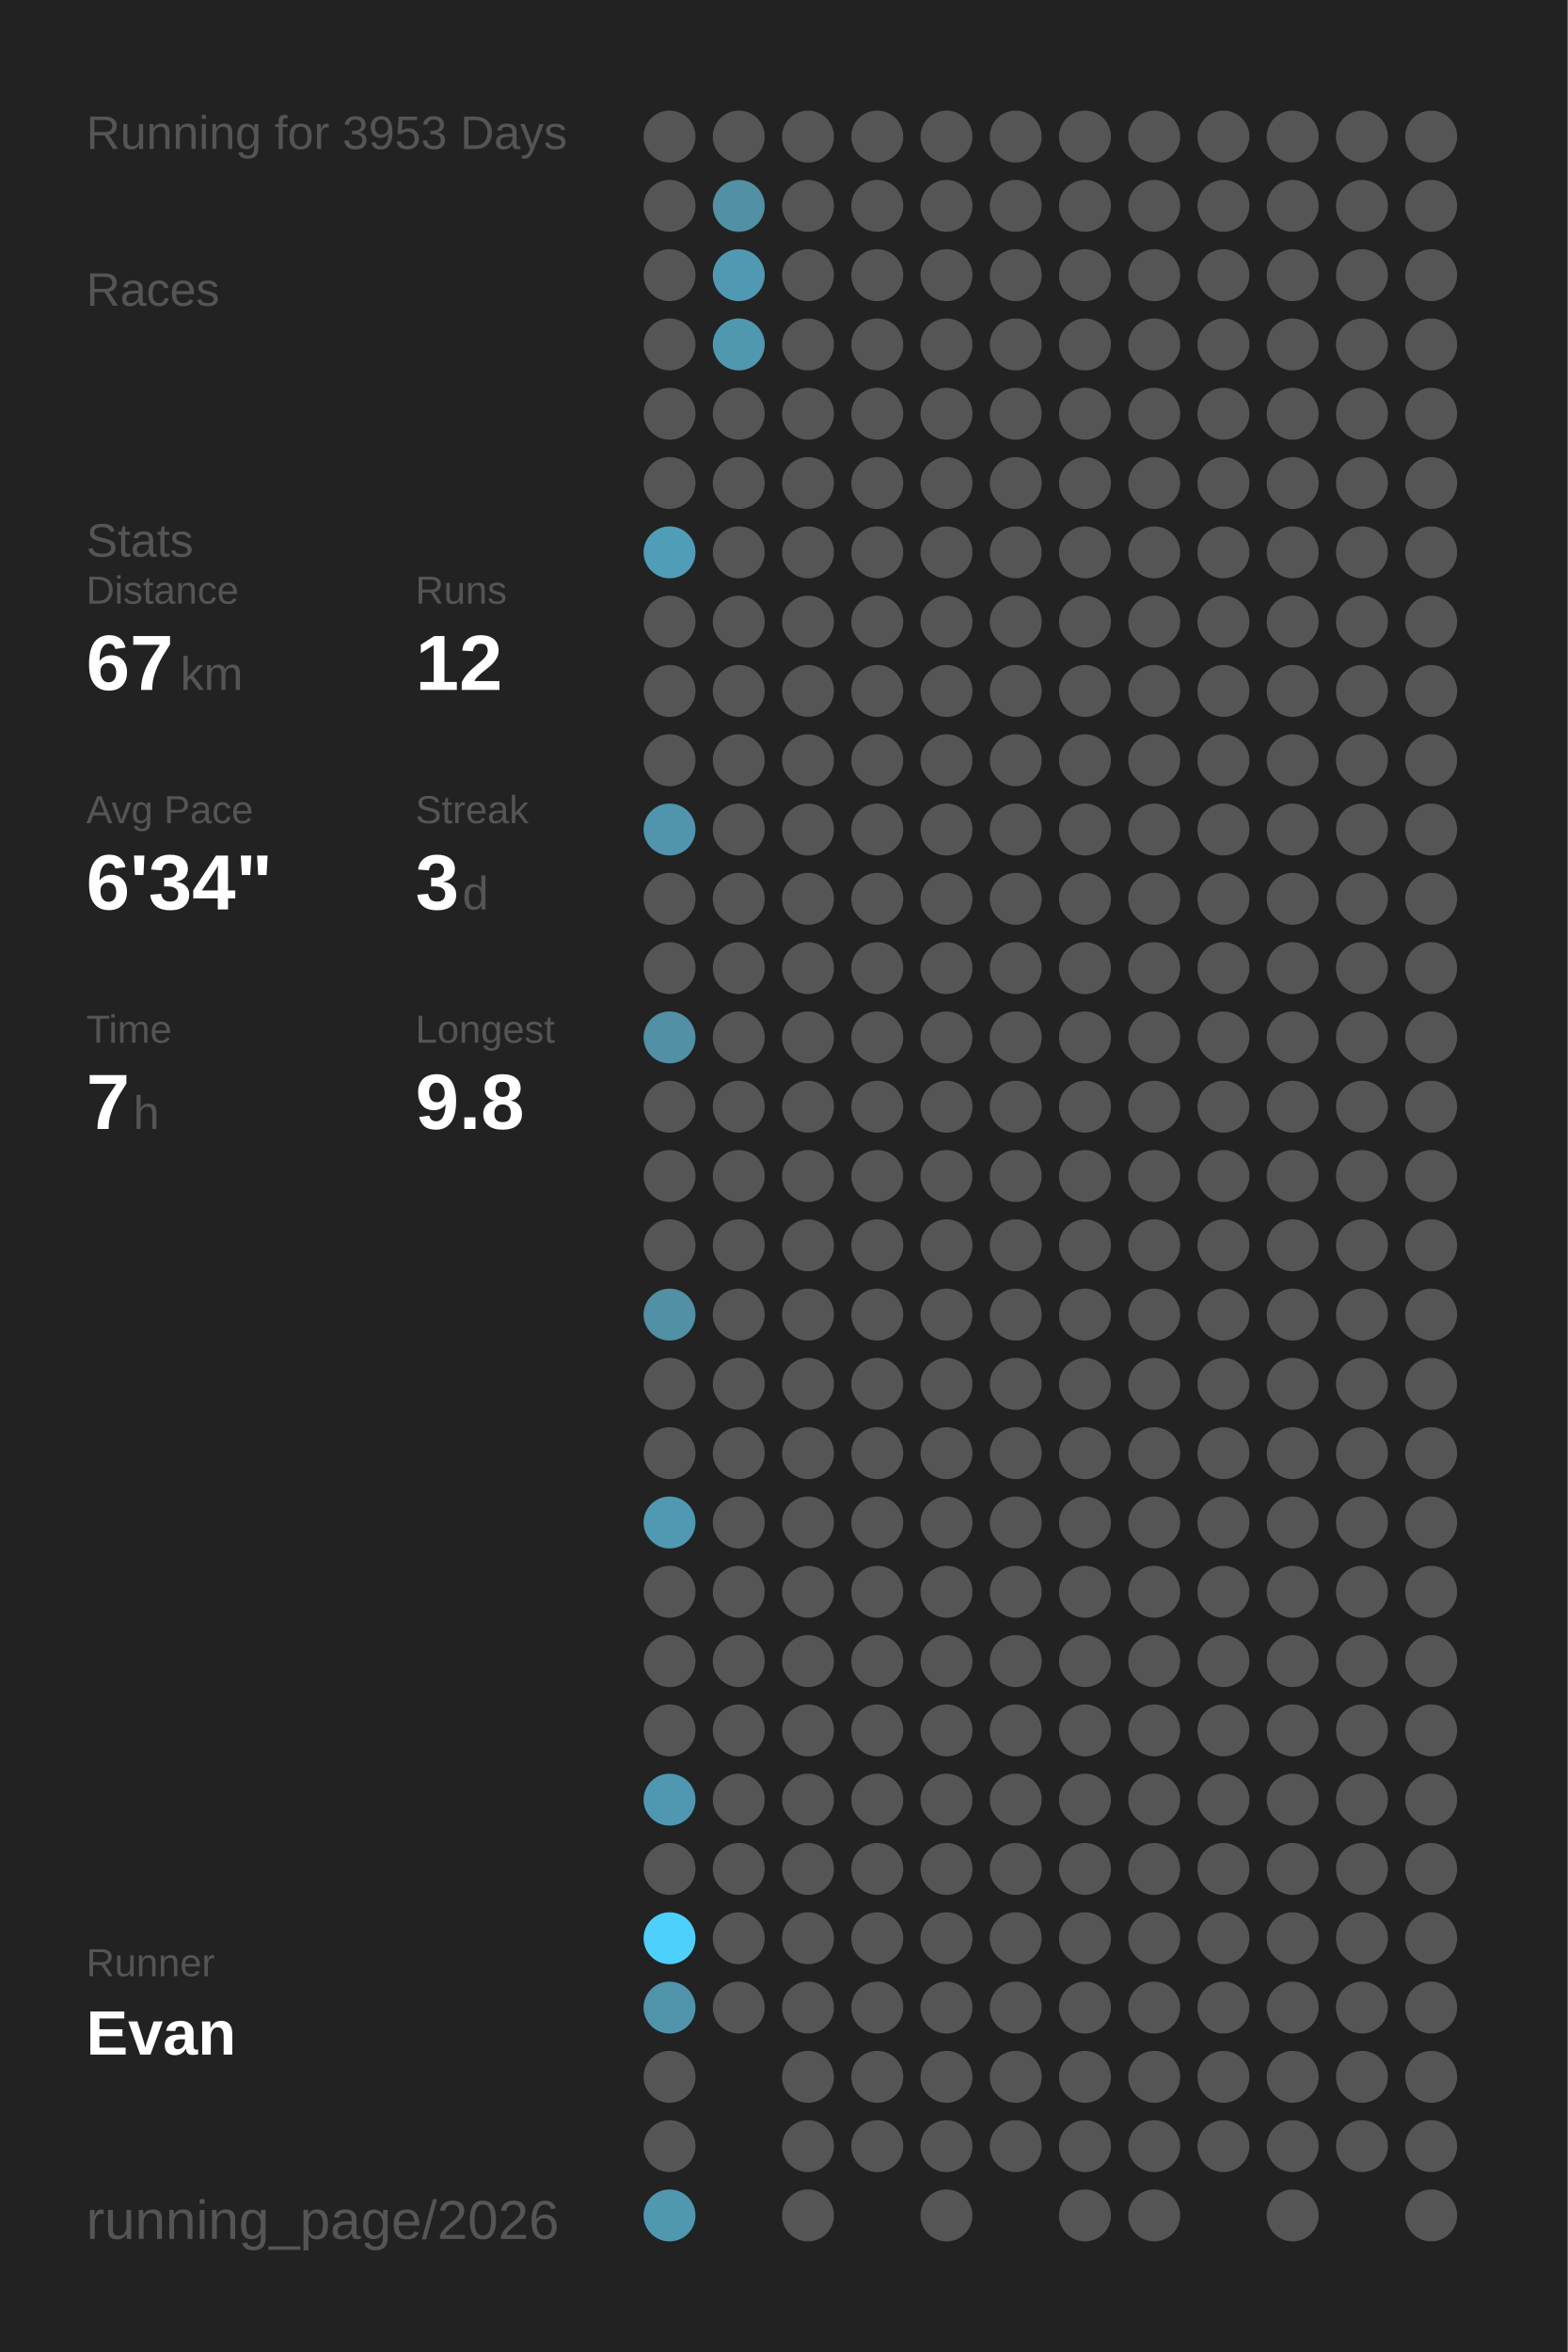
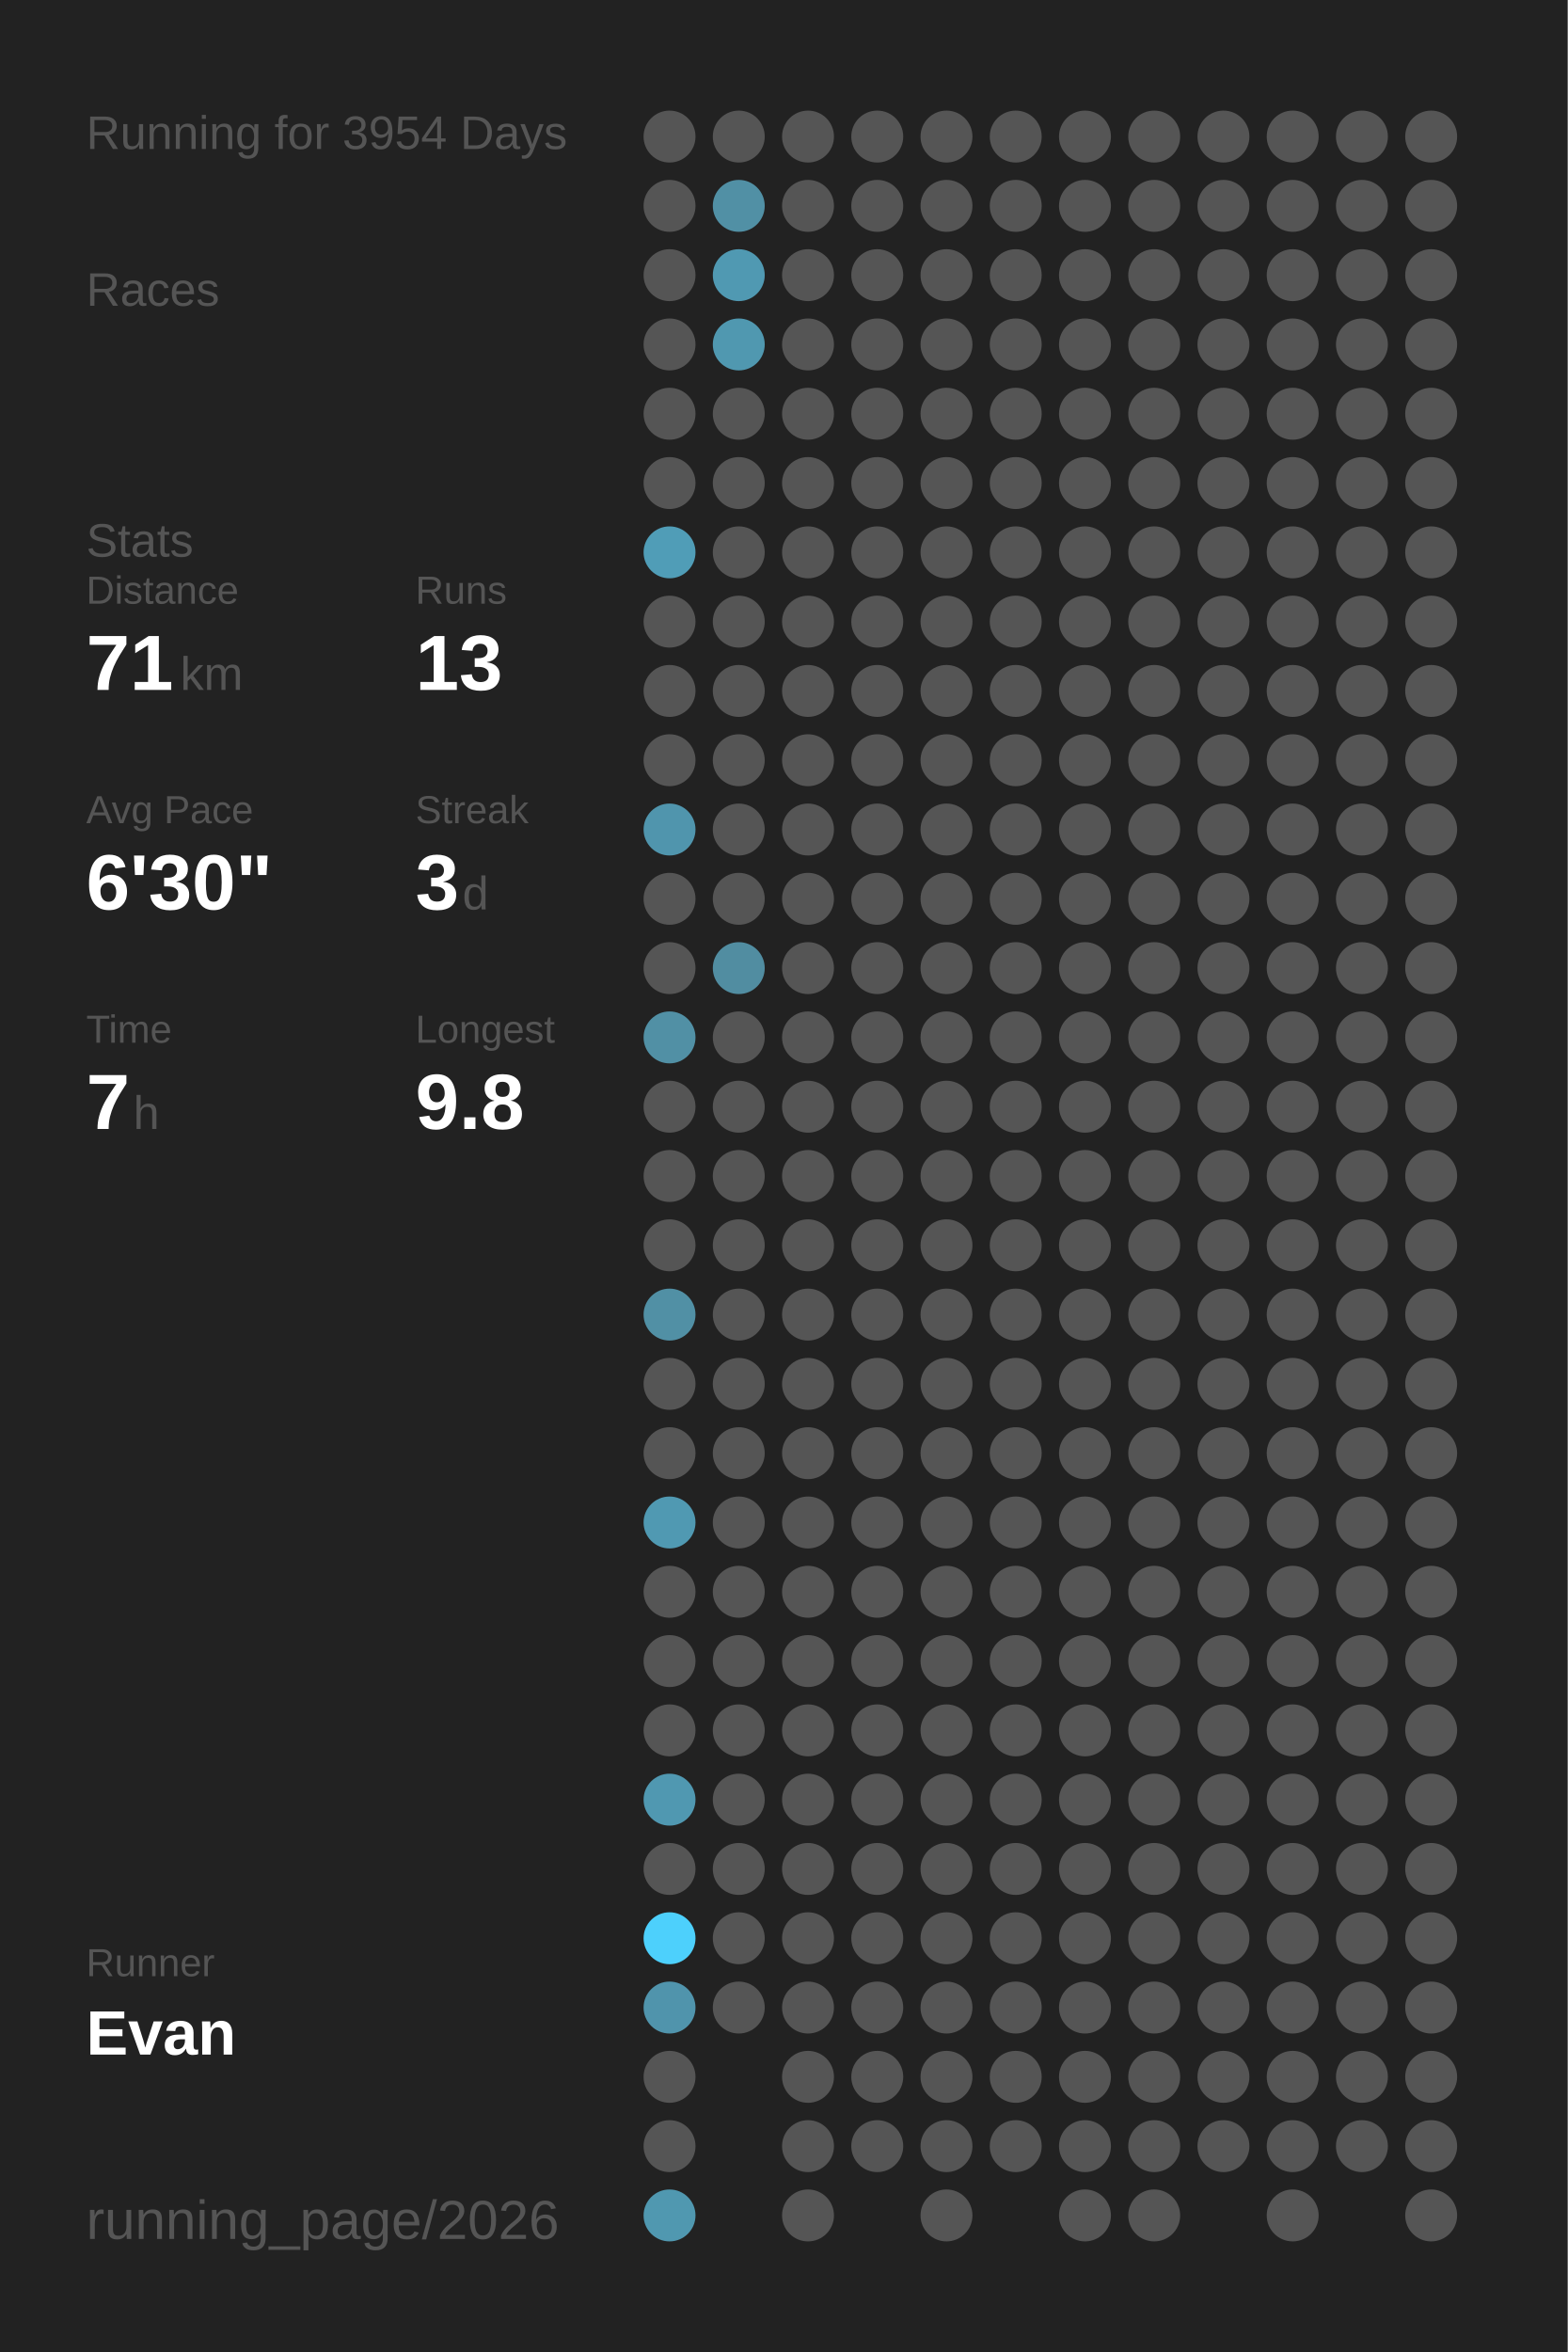
<svg xmlns="http://www.w3.org/2000/svg" baseProfile="full" height="300mm" version="1.1" viewBox="0,0,200,300" width="200mm">
  <defs />
  <rect fill="#222222" height="300" width="200" x="0" y="0" />
-   <text fill="#555555" style="font-size:6px; font-family:Arial;" x="11" y="19">Running for 3953 Days</text>
+   <text fill="#555555" style="font-size:6px; font-family:Arial;" x="11" y="19">Running for 3954 Days</text>
  <text fill="#555555" style="font-size:6px; font-family:Arial;" x="11" y="39">Races</text>
  <text fill="#555555" style="font-size:6px; font-family:Arial;" x="11" y="71">Stats</text>
  <text fill="#555555" style="font-size:5px; font-family:Arial;" x="11" y="77">Distance</text>
-   <text fill="#FFFFFF" style="font-size:10px; font-family:Arial; font-weight:bold;" x="11" y="88">67</text>
+   <text fill="#FFFFFF" style="font-size:10px; font-family:Arial; font-weight:bold;" x="11" y="88">71</text>
  <text fill="#555555" style="font-size:6px; font-family:Arial;" x="23" y="88">km</text>
  <text fill="#555555" style="font-size:5px; font-family:Arial;" x="53" y="77">Runs</text>
-   <text fill="#FFFFFF" style="font-size:10px; font-family:Arial; font-weight:bold;" x="53" y="88">12</text>
+   <text fill="#FFFFFF" style="font-size:10px; font-family:Arial; font-weight:bold;" x="53" y="88">13</text>
  <text fill="#555555" style="font-size:5px; font-family:Arial;" x="11" y="105">Avg Pace</text>
-   <text fill="#FFFFFF" style="font-size:10px; font-family:Arial; font-weight:bold;" x="11" y="116">6'34"</text>
+   <text fill="#FFFFFF" style="font-size:10px; font-family:Arial; font-weight:bold;" x="11" y="116">6'30"</text>
  <text fill="#555555" style="font-size:5px; font-family:Arial;" x="53" y="105">Streak</text>
  <text fill="#FFFFFF" style="font-size:10px; font-family:Arial; font-weight:bold;" x="53" y="116">3</text>
  <text fill="#555555" style="font-size:6px; font-family:Arial;" x="59" y="116">d</text>
  <text fill="#555555" style="font-size:5px; font-family:Arial;" x="11" y="133">Time</text>
  <text fill="#FFFFFF" style="font-size:10px; font-family:Arial; font-weight:bold;" x="11" y="144">7</text>
  <text fill="#555555" style="font-size:6px; font-family:Arial;" x="17" y="144">h</text>
  <text fill="#555555" style="font-size:5px; font-family:Arial;" x="53" y="133">Longest</text>
  <text fill="#FFFFFF" style="font-size:10px; font-family:Arial; font-weight:bold;" x="53" y="144">9.8</text>
  <text fill="#555555" style="font-size:5px; font-family:Arial;" x="11" y="252.065">Runner</text>
  <text fill="#FFFFFF" style="font-size:8px; font-family:Arial; font-weight:bold;" x="11" y="262.065">Evan</text>
  <text fill="#555555" style="font-size:7px; font-family:Arial;" x="11" y="285.581">running_page/2026</text>
  <circle cx="85.417" cy="17.419" fill="#555555" r="3.312" />
  <circle cx="85.417" cy="26.258" fill="#555555" r="3.312" />
  <circle cx="85.417" cy="35.097" fill="#555555" r="3.312" />
  <circle cx="85.417" cy="43.935" fill="#555555" r="3.312" />
  <circle cx="85.417" cy="52.774" fill="#555555" r="3.312" />
  <circle cx="85.417" cy="61.613" fill="#555555" r="3.312" />
  <circle cx="85.417" cy="70.452" fill="#509db7" r="3.312" />
  <circle cx="85.417" cy="79.29" fill="#555555" r="3.312" />
  <circle cx="85.417" cy="88.129" fill="#555555" r="3.312" />
  <circle cx="85.417" cy="96.968" fill="#555555" r="3.312" />
  <circle cx="85.417" cy="105.806" fill="#5095ad" r="3.312" />
  <circle cx="85.417" cy="114.645" fill="#555555" r="3.312" />
  <circle cx="85.417" cy="123.484" fill="#555555" r="3.312" />
  <circle cx="85.417" cy="132.323" fill="#5190a5" r="3.312" />
  <circle cx="85.417" cy="141.161" fill="#555555" r="3.312" />
  <circle cx="85.417" cy="150" fill="#555555" r="3.312" />
  <circle cx="85.417" cy="158.839" fill="#555555" r="3.312" />
  <circle cx="85.417" cy="167.677" fill="#5190a5" r="3.312" />
  <circle cx="85.417" cy="176.516" fill="#555555" r="3.312" />
  <circle cx="85.417" cy="185.355" fill="#555555" r="3.312" />
  <circle cx="85.417" cy="194.194" fill="#5099b2" r="3.312" />
  <circle cx="85.417" cy="203.032" fill="#555555" r="3.312" />
  <circle cx="85.417" cy="211.871" fill="#555555" r="3.312" />
  <circle cx="85.417" cy="220.71" fill="#555555" r="3.312" />
  <circle cx="85.417" cy="229.548" fill="#5098b1" r="3.312" />
  <circle cx="85.417" cy="238.387" fill="#555555" r="3.312" />
  <circle cx="85.417" cy="247.226" fill="#4dd0fc" r="3.312" />
  <circle cx="85.417" cy="256.065" fill="#5094ac" r="3.312" />
  <circle cx="85.417" cy="264.903" fill="#555555" r="3.312" />
  <circle cx="85.417" cy="273.742" fill="#555555" r="3.312" />
  <circle cx="85.417" cy="282.581" fill="#5098b0" r="3.312" />
  <circle cx="94.25" cy="17.419" fill="#555555" r="3.312" />
  <circle cx="94.25" cy="26.258" fill="#5190a5" r="3.312" />
  <circle cx="94.25" cy="35.097" fill="#5099b2" r="3.312" />
  <circle cx="94.25" cy="43.935" fill="#5098b0" r="3.312" />
  <circle cx="94.25" cy="52.774" fill="#555555" r="3.312" />
  <circle cx="94.25" cy="61.613" fill="#555555" r="3.312" />
  <circle cx="94.25" cy="70.452" fill="#555555" r="3.312" />
  <circle cx="94.25" cy="79.29" fill="#555555" r="3.312" />
  <circle cx="94.25" cy="88.129" fill="#555555" r="3.312" />
  <circle cx="94.25" cy="96.968" fill="#555555" r="3.312" />
  <circle cx="94.25" cy="105.806" fill="#555555" r="3.312" />
  <circle cx="94.25" cy="114.645" fill="#555555" r="3.312" />
-   <circle cx="94.25" cy="123.484" fill="#555555" r="3.312" />
+   <circle cx="94.25" cy="123.484" fill="#518da1" r="3.312" />
  <circle cx="94.25" cy="132.323" fill="#555555" r="3.312" />
  <circle cx="94.25" cy="141.161" fill="#555555" r="3.312" />
  <circle cx="94.25" cy="150" fill="#555555" r="3.312" />
  <circle cx="94.25" cy="158.839" fill="#555555" r="3.312" />
  <circle cx="94.25" cy="167.677" fill="#555555" r="3.312" />
  <circle cx="94.25" cy="176.516" fill="#555555" r="3.312" />
  <circle cx="94.25" cy="185.355" fill="#555555" r="3.312" />
  <circle cx="94.25" cy="194.194" fill="#555555" r="3.312" />
  <circle cx="94.25" cy="203.032" fill="#555555" r="3.312" />
  <circle cx="94.25" cy="211.871" fill="#555555" r="3.312" />
  <circle cx="94.25" cy="220.71" fill="#555555" r="3.312" />
  <circle cx="94.25" cy="229.548" fill="#555555" r="3.312" />
  <circle cx="94.25" cy="238.387" fill="#555555" r="3.312" />
  <circle cx="94.25" cy="247.226" fill="#555555" r="3.312" />
  <circle cx="94.25" cy="256.065" fill="#555555" r="3.312" />
  <circle cx="103.083" cy="17.419" fill="#555555" r="3.312" />
  <circle cx="103.083" cy="26.258" fill="#555555" r="3.312" />
  <circle cx="103.083" cy="35.097" fill="#555555" r="3.312" />
  <circle cx="103.083" cy="43.935" fill="#555555" r="3.312" />
  <circle cx="103.083" cy="52.774" fill="#555555" r="3.312" />
  <circle cx="103.083" cy="61.613" fill="#555555" r="3.312" />
  <circle cx="103.083" cy="70.452" fill="#555555" r="3.312" />
  <circle cx="103.083" cy="79.29" fill="#555555" r="3.312" />
  <circle cx="103.083" cy="88.129" fill="#555555" r="3.312" />
  <circle cx="103.083" cy="96.968" fill="#555555" r="3.312" />
  <circle cx="103.083" cy="105.806" fill="#555555" r="3.312" />
  <circle cx="103.083" cy="114.645" fill="#555555" r="3.312" />
  <circle cx="103.083" cy="123.484" fill="#555555" r="3.312" />
  <circle cx="103.083" cy="132.323" fill="#555555" r="3.312" />
  <circle cx="103.083" cy="141.161" fill="#555555" r="3.312" />
  <circle cx="103.083" cy="150" fill="#555555" r="3.312" />
  <circle cx="103.083" cy="158.839" fill="#555555" r="3.312" />
  <circle cx="103.083" cy="167.677" fill="#555555" r="3.312" />
  <circle cx="103.083" cy="176.516" fill="#555555" r="3.312" />
  <circle cx="103.083" cy="185.355" fill="#555555" r="3.312" />
  <circle cx="103.083" cy="194.194" fill="#555555" r="3.312" />
  <circle cx="103.083" cy="203.032" fill="#555555" r="3.312" />
  <circle cx="103.083" cy="211.871" fill="#555555" r="3.312" />
  <circle cx="103.083" cy="220.71" fill="#555555" r="3.312" />
  <circle cx="103.083" cy="229.548" fill="#555555" r="3.312" />
  <circle cx="103.083" cy="238.387" fill="#555555" r="3.312" />
  <circle cx="103.083" cy="247.226" fill="#555555" r="3.312" />
  <circle cx="103.083" cy="256.065" fill="#555555" r="3.312" />
  <circle cx="103.083" cy="264.903" fill="#555555" r="3.312" />
  <circle cx="103.083" cy="273.742" fill="#555555" r="3.312" />
  <circle cx="103.083" cy="282.581" fill="#555555" r="3.312" />
  <circle cx="111.917" cy="17.419" fill="#555555" r="3.312" />
  <circle cx="111.917" cy="26.258" fill="#555555" r="3.312" />
  <circle cx="111.917" cy="35.097" fill="#555555" r="3.312" />
  <circle cx="111.917" cy="43.935" fill="#555555" r="3.312" />
  <circle cx="111.917" cy="52.774" fill="#555555" r="3.312" />
  <circle cx="111.917" cy="61.613" fill="#555555" r="3.312" />
  <circle cx="111.917" cy="70.452" fill="#555555" r="3.312" />
  <circle cx="111.917" cy="79.29" fill="#555555" r="3.312" />
  <circle cx="111.917" cy="88.129" fill="#555555" r="3.312" />
  <circle cx="111.917" cy="96.968" fill="#555555" r="3.312" />
  <circle cx="111.917" cy="105.806" fill="#555555" r="3.312" />
  <circle cx="111.917" cy="114.645" fill="#555555" r="3.312" />
  <circle cx="111.917" cy="123.484" fill="#555555" r="3.312" />
  <circle cx="111.917" cy="132.323" fill="#555555" r="3.312" />
  <circle cx="111.917" cy="141.161" fill="#555555" r="3.312" />
  <circle cx="111.917" cy="150" fill="#555555" r="3.312" />
  <circle cx="111.917" cy="158.839" fill="#555555" r="3.312" />
  <circle cx="111.917" cy="167.677" fill="#555555" r="3.312" />
  <circle cx="111.917" cy="176.516" fill="#555555" r="3.312" />
  <circle cx="111.917" cy="185.355" fill="#555555" r="3.312" />
  <circle cx="111.917" cy="194.194" fill="#555555" r="3.312" />
  <circle cx="111.917" cy="203.032" fill="#555555" r="3.312" />
  <circle cx="111.917" cy="211.871" fill="#555555" r="3.312" />
  <circle cx="111.917" cy="220.71" fill="#555555" r="3.312" />
  <circle cx="111.917" cy="229.548" fill="#555555" r="3.312" />
  <circle cx="111.917" cy="238.387" fill="#555555" r="3.312" />
  <circle cx="111.917" cy="247.226" fill="#555555" r="3.312" />
  <circle cx="111.917" cy="256.065" fill="#555555" r="3.312" />
  <circle cx="111.917" cy="264.903" fill="#555555" r="3.312" />
  <circle cx="111.917" cy="273.742" fill="#555555" r="3.312" />
  <circle cx="120.75" cy="17.419" fill="#555555" r="3.312" />
  <circle cx="120.75" cy="26.258" fill="#555555" r="3.312" />
  <circle cx="120.75" cy="35.097" fill="#555555" r="3.312" />
  <circle cx="120.75" cy="43.935" fill="#555555" r="3.312" />
  <circle cx="120.75" cy="52.774" fill="#555555" r="3.312" />
  <circle cx="120.75" cy="61.613" fill="#555555" r="3.312" />
  <circle cx="120.75" cy="70.452" fill="#555555" r="3.312" />
  <circle cx="120.75" cy="79.29" fill="#555555" r="3.312" />
  <circle cx="120.75" cy="88.129" fill="#555555" r="3.312" />
  <circle cx="120.75" cy="96.968" fill="#555555" r="3.312" />
  <circle cx="120.75" cy="105.806" fill="#555555" r="3.312" />
  <circle cx="120.75" cy="114.645" fill="#555555" r="3.312" />
  <circle cx="120.75" cy="123.484" fill="#555555" r="3.312" />
  <circle cx="120.75" cy="132.323" fill="#555555" r="3.312" />
  <circle cx="120.75" cy="141.161" fill="#555555" r="3.312" />
  <circle cx="120.75" cy="150" fill="#555555" r="3.312" />
  <circle cx="120.75" cy="158.839" fill="#555555" r="3.312" />
  <circle cx="120.75" cy="167.677" fill="#555555" r="3.312" />
  <circle cx="120.75" cy="176.516" fill="#555555" r="3.312" />
  <circle cx="120.75" cy="185.355" fill="#555555" r="3.312" />
  <circle cx="120.75" cy="194.194" fill="#555555" r="3.312" />
  <circle cx="120.75" cy="203.032" fill="#555555" r="3.312" />
  <circle cx="120.75" cy="211.871" fill="#555555" r="3.312" />
  <circle cx="120.75" cy="220.71" fill="#555555" r="3.312" />
  <circle cx="120.75" cy="229.548" fill="#555555" r="3.312" />
  <circle cx="120.75" cy="238.387" fill="#555555" r="3.312" />
  <circle cx="120.75" cy="247.226" fill="#555555" r="3.312" />
  <circle cx="120.75" cy="256.065" fill="#555555" r="3.312" />
  <circle cx="120.75" cy="264.903" fill="#555555" r="3.312" />
  <circle cx="120.75" cy="273.742" fill="#555555" r="3.312" />
  <circle cx="120.75" cy="282.581" fill="#555555" r="3.312" />
  <circle cx="129.583" cy="17.419" fill="#555555" r="3.312" />
  <circle cx="129.583" cy="26.258" fill="#555555" r="3.312" />
  <circle cx="129.583" cy="35.097" fill="#555555" r="3.312" />
  <circle cx="129.583" cy="43.935" fill="#555555" r="3.312" />
  <circle cx="129.583" cy="52.774" fill="#555555" r="3.312" />
  <circle cx="129.583" cy="61.613" fill="#555555" r="3.312" />
  <circle cx="129.583" cy="70.452" fill="#555555" r="3.312" />
  <circle cx="129.583" cy="79.29" fill="#555555" r="3.312" />
  <circle cx="129.583" cy="88.129" fill="#555555" r="3.312" />
  <circle cx="129.583" cy="96.968" fill="#555555" r="3.312" />
  <circle cx="129.583" cy="105.806" fill="#555555" r="3.312" />
  <circle cx="129.583" cy="114.645" fill="#555555" r="3.312" />
  <circle cx="129.583" cy="123.484" fill="#555555" r="3.312" />
  <circle cx="129.583" cy="132.323" fill="#555555" r="3.312" />
  <circle cx="129.583" cy="141.161" fill="#555555" r="3.312" />
  <circle cx="129.583" cy="150" fill="#555555" r="3.312" />
  <circle cx="129.583" cy="158.839" fill="#555555" r="3.312" />
  <circle cx="129.583" cy="167.677" fill="#555555" r="3.312" />
  <circle cx="129.583" cy="176.516" fill="#555555" r="3.312" />
  <circle cx="129.583" cy="185.355" fill="#555555" r="3.312" />
  <circle cx="129.583" cy="194.194" fill="#555555" r="3.312" />
  <circle cx="129.583" cy="203.032" fill="#555555" r="3.312" />
  <circle cx="129.583" cy="211.871" fill="#555555" r="3.312" />
  <circle cx="129.583" cy="220.71" fill="#555555" r="3.312" />
  <circle cx="129.583" cy="229.548" fill="#555555" r="3.312" />
  <circle cx="129.583" cy="238.387" fill="#555555" r="3.312" />
  <circle cx="129.583" cy="247.226" fill="#555555" r="3.312" />
  <circle cx="129.583" cy="256.065" fill="#555555" r="3.312" />
  <circle cx="129.583" cy="264.903" fill="#555555" r="3.312" />
  <circle cx="129.583" cy="273.742" fill="#555555" r="3.312" />
  <circle cx="138.417" cy="17.419" fill="#555555" r="3.312" />
  <circle cx="138.417" cy="26.258" fill="#555555" r="3.312" />
  <circle cx="138.417" cy="35.097" fill="#555555" r="3.312" />
  <circle cx="138.417" cy="43.935" fill="#555555" r="3.312" />
  <circle cx="138.417" cy="52.774" fill="#555555" r="3.312" />
  <circle cx="138.417" cy="61.613" fill="#555555" r="3.312" />
  <circle cx="138.417" cy="70.452" fill="#555555" r="3.312" />
  <circle cx="138.417" cy="79.29" fill="#555555" r="3.312" />
  <circle cx="138.417" cy="88.129" fill="#555555" r="3.312" />
  <circle cx="138.417" cy="96.968" fill="#555555" r="3.312" />
  <circle cx="138.417" cy="105.806" fill="#555555" r="3.312" />
  <circle cx="138.417" cy="114.645" fill="#555555" r="3.312" />
  <circle cx="138.417" cy="123.484" fill="#555555" r="3.312" />
  <circle cx="138.417" cy="132.323" fill="#555555" r="3.312" />
  <circle cx="138.417" cy="141.161" fill="#555555" r="3.312" />
  <circle cx="138.417" cy="150" fill="#555555" r="3.312" />
  <circle cx="138.417" cy="158.839" fill="#555555" r="3.312" />
  <circle cx="138.417" cy="167.677" fill="#555555" r="3.312" />
  <circle cx="138.417" cy="176.516" fill="#555555" r="3.312" />
  <circle cx="138.417" cy="185.355" fill="#555555" r="3.312" />
  <circle cx="138.417" cy="194.194" fill="#555555" r="3.312" />
  <circle cx="138.417" cy="203.032" fill="#555555" r="3.312" />
  <circle cx="138.417" cy="211.871" fill="#555555" r="3.312" />
  <circle cx="138.417" cy="220.71" fill="#555555" r="3.312" />
  <circle cx="138.417" cy="229.548" fill="#555555" r="3.312" />
  <circle cx="138.417" cy="238.387" fill="#555555" r="3.312" />
  <circle cx="138.417" cy="247.226" fill="#555555" r="3.312" />
  <circle cx="138.417" cy="256.065" fill="#555555" r="3.312" />
  <circle cx="138.417" cy="264.903" fill="#555555" r="3.312" />
  <circle cx="138.417" cy="273.742" fill="#555555" r="3.312" />
  <circle cx="138.417" cy="282.581" fill="#555555" r="3.312" />
  <circle cx="147.25" cy="17.419" fill="#555555" r="3.312" />
  <circle cx="147.25" cy="26.258" fill="#555555" r="3.312" />
  <circle cx="147.25" cy="35.097" fill="#555555" r="3.312" />
  <circle cx="147.25" cy="43.935" fill="#555555" r="3.312" />
  <circle cx="147.25" cy="52.774" fill="#555555" r="3.312" />
  <circle cx="147.25" cy="61.613" fill="#555555" r="3.312" />
  <circle cx="147.25" cy="70.452" fill="#555555" r="3.312" />
  <circle cx="147.25" cy="79.29" fill="#555555" r="3.312" />
  <circle cx="147.25" cy="88.129" fill="#555555" r="3.312" />
  <circle cx="147.25" cy="96.968" fill="#555555" r="3.312" />
  <circle cx="147.25" cy="105.806" fill="#555555" r="3.312" />
  <circle cx="147.25" cy="114.645" fill="#555555" r="3.312" />
  <circle cx="147.25" cy="123.484" fill="#555555" r="3.312" />
  <circle cx="147.25" cy="132.323" fill="#555555" r="3.312" />
  <circle cx="147.25" cy="141.161" fill="#555555" r="3.312" />
  <circle cx="147.25" cy="150" fill="#555555" r="3.312" />
  <circle cx="147.25" cy="158.839" fill="#555555" r="3.312" />
  <circle cx="147.25" cy="167.677" fill="#555555" r="3.312" />
  <circle cx="147.25" cy="176.516" fill="#555555" r="3.312" />
  <circle cx="147.25" cy="185.355" fill="#555555" r="3.312" />
  <circle cx="147.25" cy="194.194" fill="#555555" r="3.312" />
  <circle cx="147.25" cy="203.032" fill="#555555" r="3.312" />
  <circle cx="147.25" cy="211.871" fill="#555555" r="3.312" />
  <circle cx="147.25" cy="220.71" fill="#555555" r="3.312" />
  <circle cx="147.25" cy="229.548" fill="#555555" r="3.312" />
  <circle cx="147.25" cy="238.387" fill="#555555" r="3.312" />
  <circle cx="147.25" cy="247.226" fill="#555555" r="3.312" />
  <circle cx="147.25" cy="256.065" fill="#555555" r="3.312" />
  <circle cx="147.25" cy="264.903" fill="#555555" r="3.312" />
  <circle cx="147.25" cy="273.742" fill="#555555" r="3.312" />
  <circle cx="147.25" cy="282.581" fill="#555555" r="3.312" />
  <circle cx="156.083" cy="17.419" fill="#555555" r="3.312" />
  <circle cx="156.083" cy="26.258" fill="#555555" r="3.312" />
  <circle cx="156.083" cy="35.097" fill="#555555" r="3.312" />
  <circle cx="156.083" cy="43.935" fill="#555555" r="3.312" />
  <circle cx="156.083" cy="52.774" fill="#555555" r="3.312" />
  <circle cx="156.083" cy="61.613" fill="#555555" r="3.312" />
  <circle cx="156.083" cy="70.452" fill="#555555" r="3.312" />
  <circle cx="156.083" cy="79.29" fill="#555555" r="3.312" />
  <circle cx="156.083" cy="88.129" fill="#555555" r="3.312" />
  <circle cx="156.083" cy="96.968" fill="#555555" r="3.312" />
  <circle cx="156.083" cy="105.806" fill="#555555" r="3.312" />
  <circle cx="156.083" cy="114.645" fill="#555555" r="3.312" />
  <circle cx="156.083" cy="123.484" fill="#555555" r="3.312" />
  <circle cx="156.083" cy="132.323" fill="#555555" r="3.312" />
  <circle cx="156.083" cy="141.161" fill="#555555" r="3.312" />
  <circle cx="156.083" cy="150" fill="#555555" r="3.312" />
  <circle cx="156.083" cy="158.839" fill="#555555" r="3.312" />
  <circle cx="156.083" cy="167.677" fill="#555555" r="3.312" />
  <circle cx="156.083" cy="176.516" fill="#555555" r="3.312" />
  <circle cx="156.083" cy="185.355" fill="#555555" r="3.312" />
  <circle cx="156.083" cy="194.194" fill="#555555" r="3.312" />
  <circle cx="156.083" cy="203.032" fill="#555555" r="3.312" />
  <circle cx="156.083" cy="211.871" fill="#555555" r="3.312" />
  <circle cx="156.083" cy="220.71" fill="#555555" r="3.312" />
  <circle cx="156.083" cy="229.548" fill="#555555" r="3.312" />
  <circle cx="156.083" cy="238.387" fill="#555555" r="3.312" />
  <circle cx="156.083" cy="247.226" fill="#555555" r="3.312" />
  <circle cx="156.083" cy="256.065" fill="#555555" r="3.312" />
  <circle cx="156.083" cy="264.903" fill="#555555" r="3.312" />
  <circle cx="156.083" cy="273.742" fill="#555555" r="3.312" />
  <circle cx="164.917" cy="17.419" fill="#555555" r="3.312" />
  <circle cx="164.917" cy="26.258" fill="#555555" r="3.312" />
  <circle cx="164.917" cy="35.097" fill="#555555" r="3.312" />
  <circle cx="164.917" cy="43.935" fill="#555555" r="3.312" />
  <circle cx="164.917" cy="52.774" fill="#555555" r="3.312" />
  <circle cx="164.917" cy="61.613" fill="#555555" r="3.312" />
  <circle cx="164.917" cy="70.452" fill="#555555" r="3.312" />
  <circle cx="164.917" cy="79.29" fill="#555555" r="3.312" />
  <circle cx="164.917" cy="88.129" fill="#555555" r="3.312" />
  <circle cx="164.917" cy="96.968" fill="#555555" r="3.312" />
  <circle cx="164.917" cy="105.806" fill="#555555" r="3.312" />
  <circle cx="164.917" cy="114.645" fill="#555555" r="3.312" />
  <circle cx="164.917" cy="123.484" fill="#555555" r="3.312" />
  <circle cx="164.917" cy="132.323" fill="#555555" r="3.312" />
  <circle cx="164.917" cy="141.161" fill="#555555" r="3.312" />
  <circle cx="164.917" cy="150" fill="#555555" r="3.312" />
  <circle cx="164.917" cy="158.839" fill="#555555" r="3.312" />
  <circle cx="164.917" cy="167.677" fill="#555555" r="3.312" />
  <circle cx="164.917" cy="176.516" fill="#555555" r="3.312" />
  <circle cx="164.917" cy="185.355" fill="#555555" r="3.312" />
  <circle cx="164.917" cy="194.194" fill="#555555" r="3.312" />
  <circle cx="164.917" cy="203.032" fill="#555555" r="3.312" />
  <circle cx="164.917" cy="211.871" fill="#555555" r="3.312" />
  <circle cx="164.917" cy="220.71" fill="#555555" r="3.312" />
  <circle cx="164.917" cy="229.548" fill="#555555" r="3.312" />
  <circle cx="164.917" cy="238.387" fill="#555555" r="3.312" />
  <circle cx="164.917" cy="247.226" fill="#555555" r="3.312" />
  <circle cx="164.917" cy="256.065" fill="#555555" r="3.312" />
  <circle cx="164.917" cy="264.903" fill="#555555" r="3.312" />
  <circle cx="164.917" cy="273.742" fill="#555555" r="3.312" />
  <circle cx="164.917" cy="282.581" fill="#555555" r="3.312" />
  <circle cx="173.75" cy="17.419" fill="#555555" r="3.312" />
  <circle cx="173.75" cy="26.258" fill="#555555" r="3.312" />
  <circle cx="173.75" cy="35.097" fill="#555555" r="3.312" />
  <circle cx="173.75" cy="43.935" fill="#555555" r="3.312" />
  <circle cx="173.75" cy="52.774" fill="#555555" r="3.312" />
  <circle cx="173.75" cy="61.613" fill="#555555" r="3.312" />
  <circle cx="173.75" cy="70.452" fill="#555555" r="3.312" />
  <circle cx="173.75" cy="79.29" fill="#555555" r="3.312" />
  <circle cx="173.75" cy="88.129" fill="#555555" r="3.312" />
  <circle cx="173.75" cy="96.968" fill="#555555" r="3.312" />
  <circle cx="173.75" cy="105.806" fill="#555555" r="3.312" />
  <circle cx="173.75" cy="114.645" fill="#555555" r="3.312" />
  <circle cx="173.75" cy="123.484" fill="#555555" r="3.312" />
  <circle cx="173.75" cy="132.323" fill="#555555" r="3.312" />
  <circle cx="173.75" cy="141.161" fill="#555555" r="3.312" />
  <circle cx="173.75" cy="150" fill="#555555" r="3.312" />
  <circle cx="173.75" cy="158.839" fill="#555555" r="3.312" />
  <circle cx="173.75" cy="167.677" fill="#555555" r="3.312" />
  <circle cx="173.75" cy="176.516" fill="#555555" r="3.312" />
  <circle cx="173.75" cy="185.355" fill="#555555" r="3.312" />
  <circle cx="173.75" cy="194.194" fill="#555555" r="3.312" />
  <circle cx="173.75" cy="203.032" fill="#555555" r="3.312" />
  <circle cx="173.75" cy="211.871" fill="#555555" r="3.312" />
  <circle cx="173.75" cy="220.71" fill="#555555" r="3.312" />
  <circle cx="173.75" cy="229.548" fill="#555555" r="3.312" />
  <circle cx="173.75" cy="238.387" fill="#555555" r="3.312" />
  <circle cx="173.75" cy="247.226" fill="#555555" r="3.312" />
  <circle cx="173.75" cy="256.065" fill="#555555" r="3.312" />
  <circle cx="173.75" cy="264.903" fill="#555555" r="3.312" />
  <circle cx="173.75" cy="273.742" fill="#555555" r="3.312" />
  <circle cx="182.583" cy="17.419" fill="#555555" r="3.312" />
  <circle cx="182.583" cy="26.258" fill="#555555" r="3.312" />
  <circle cx="182.583" cy="35.097" fill="#555555" r="3.312" />
  <circle cx="182.583" cy="43.935" fill="#555555" r="3.312" />
  <circle cx="182.583" cy="52.774" fill="#555555" r="3.312" />
  <circle cx="182.583" cy="61.613" fill="#555555" r="3.312" />
  <circle cx="182.583" cy="70.452" fill="#555555" r="3.312" />
  <circle cx="182.583" cy="79.29" fill="#555555" r="3.312" />
  <circle cx="182.583" cy="88.129" fill="#555555" r="3.312" />
  <circle cx="182.583" cy="96.968" fill="#555555" r="3.312" />
  <circle cx="182.583" cy="105.806" fill="#555555" r="3.312" />
  <circle cx="182.583" cy="114.645" fill="#555555" r="3.312" />
  <circle cx="182.583" cy="123.484" fill="#555555" r="3.312" />
  <circle cx="182.583" cy="132.323" fill="#555555" r="3.312" />
  <circle cx="182.583" cy="141.161" fill="#555555" r="3.312" />
  <circle cx="182.583" cy="150" fill="#555555" r="3.312" />
  <circle cx="182.583" cy="158.839" fill="#555555" r="3.312" />
  <circle cx="182.583" cy="167.677" fill="#555555" r="3.312" />
  <circle cx="182.583" cy="176.516" fill="#555555" r="3.312" />
  <circle cx="182.583" cy="185.355" fill="#555555" r="3.312" />
  <circle cx="182.583" cy="194.194" fill="#555555" r="3.312" />
  <circle cx="182.583" cy="203.032" fill="#555555" r="3.312" />
  <circle cx="182.583" cy="211.871" fill="#555555" r="3.312" />
  <circle cx="182.583" cy="220.71" fill="#555555" r="3.312" />
  <circle cx="182.583" cy="229.548" fill="#555555" r="3.312" />
  <circle cx="182.583" cy="238.387" fill="#555555" r="3.312" />
  <circle cx="182.583" cy="247.226" fill="#555555" r="3.312" />
  <circle cx="182.583" cy="256.065" fill="#555555" r="3.312" />
  <circle cx="182.583" cy="264.903" fill="#555555" r="3.312" />
  <circle cx="182.583" cy="273.742" fill="#555555" r="3.312" />
  <circle cx="182.583" cy="282.581" fill="#555555" r="3.312" />
</svg>
